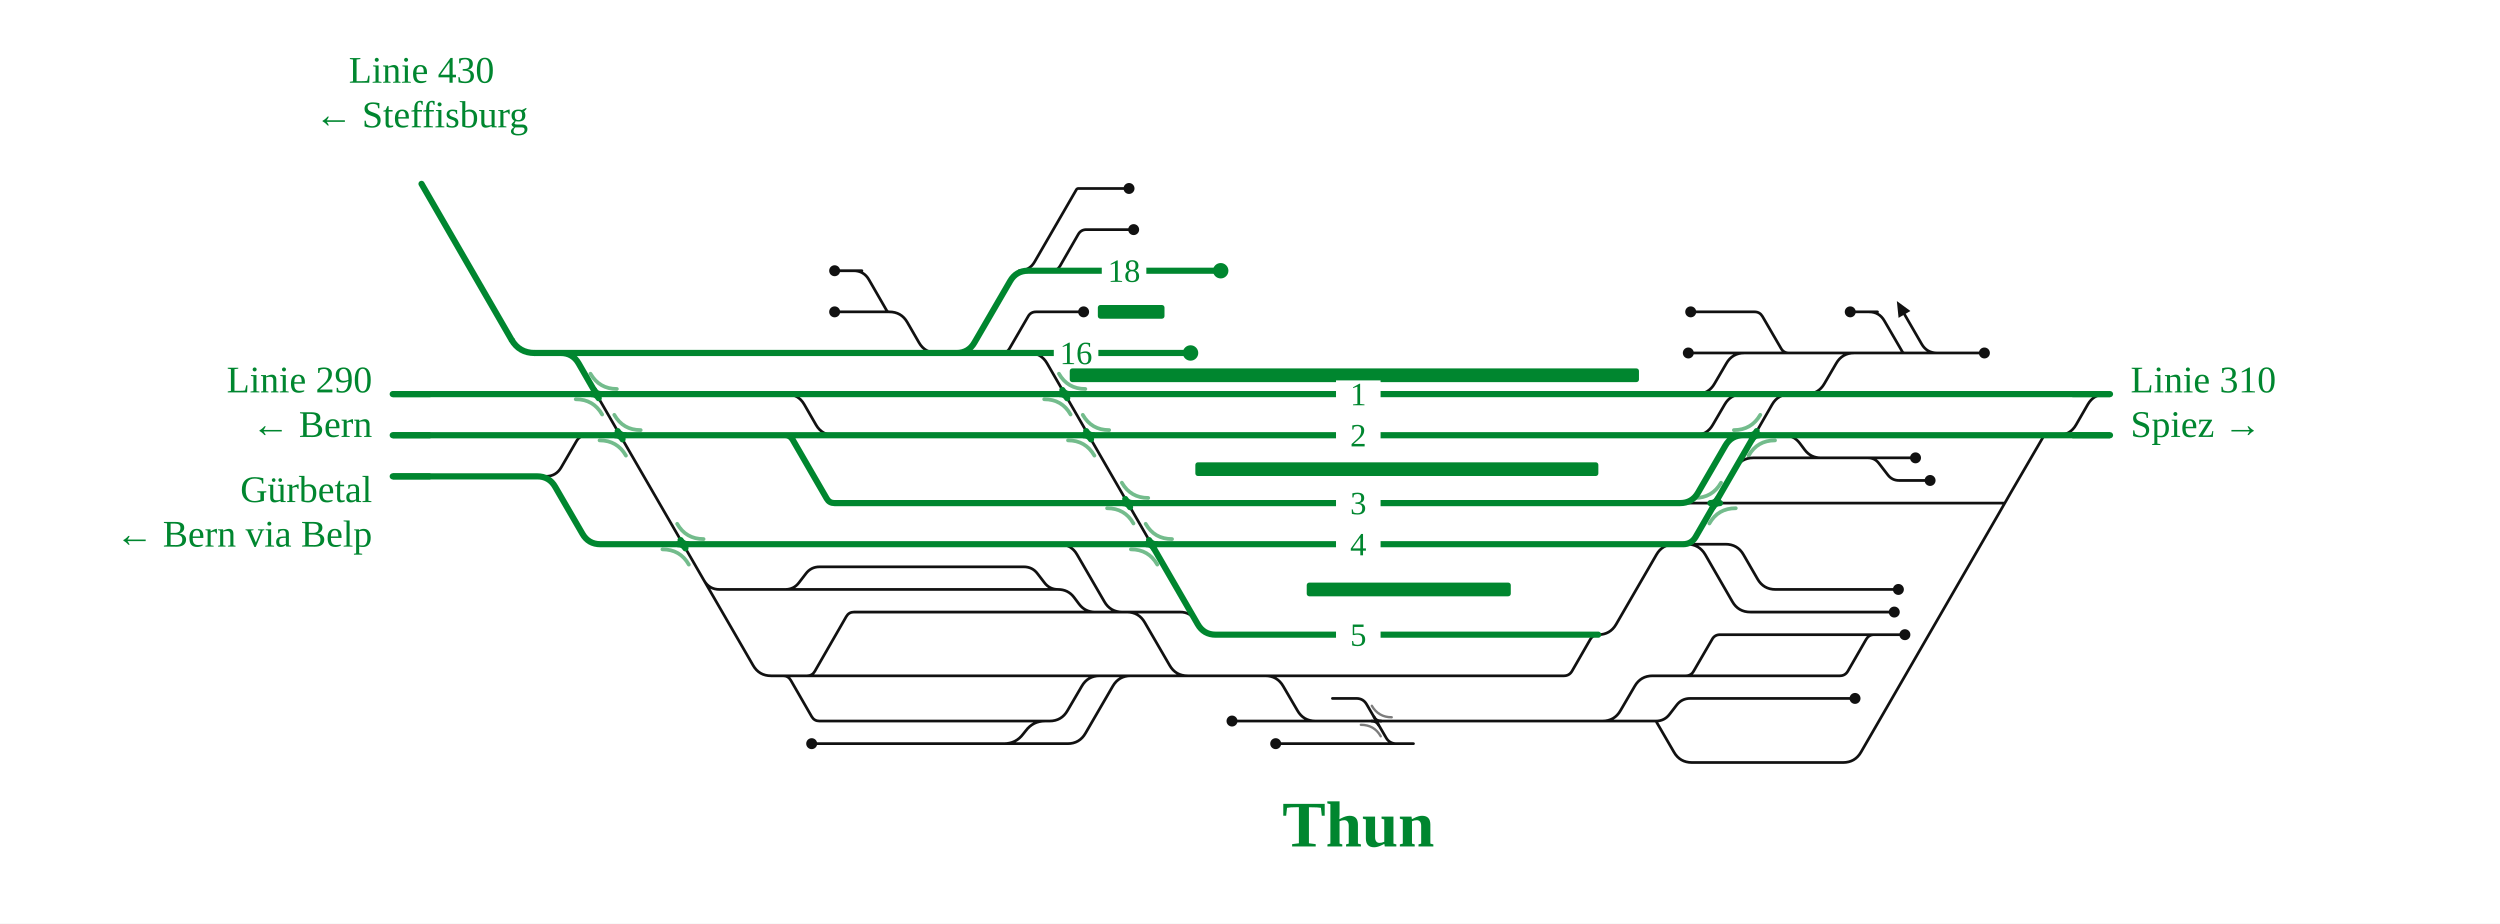
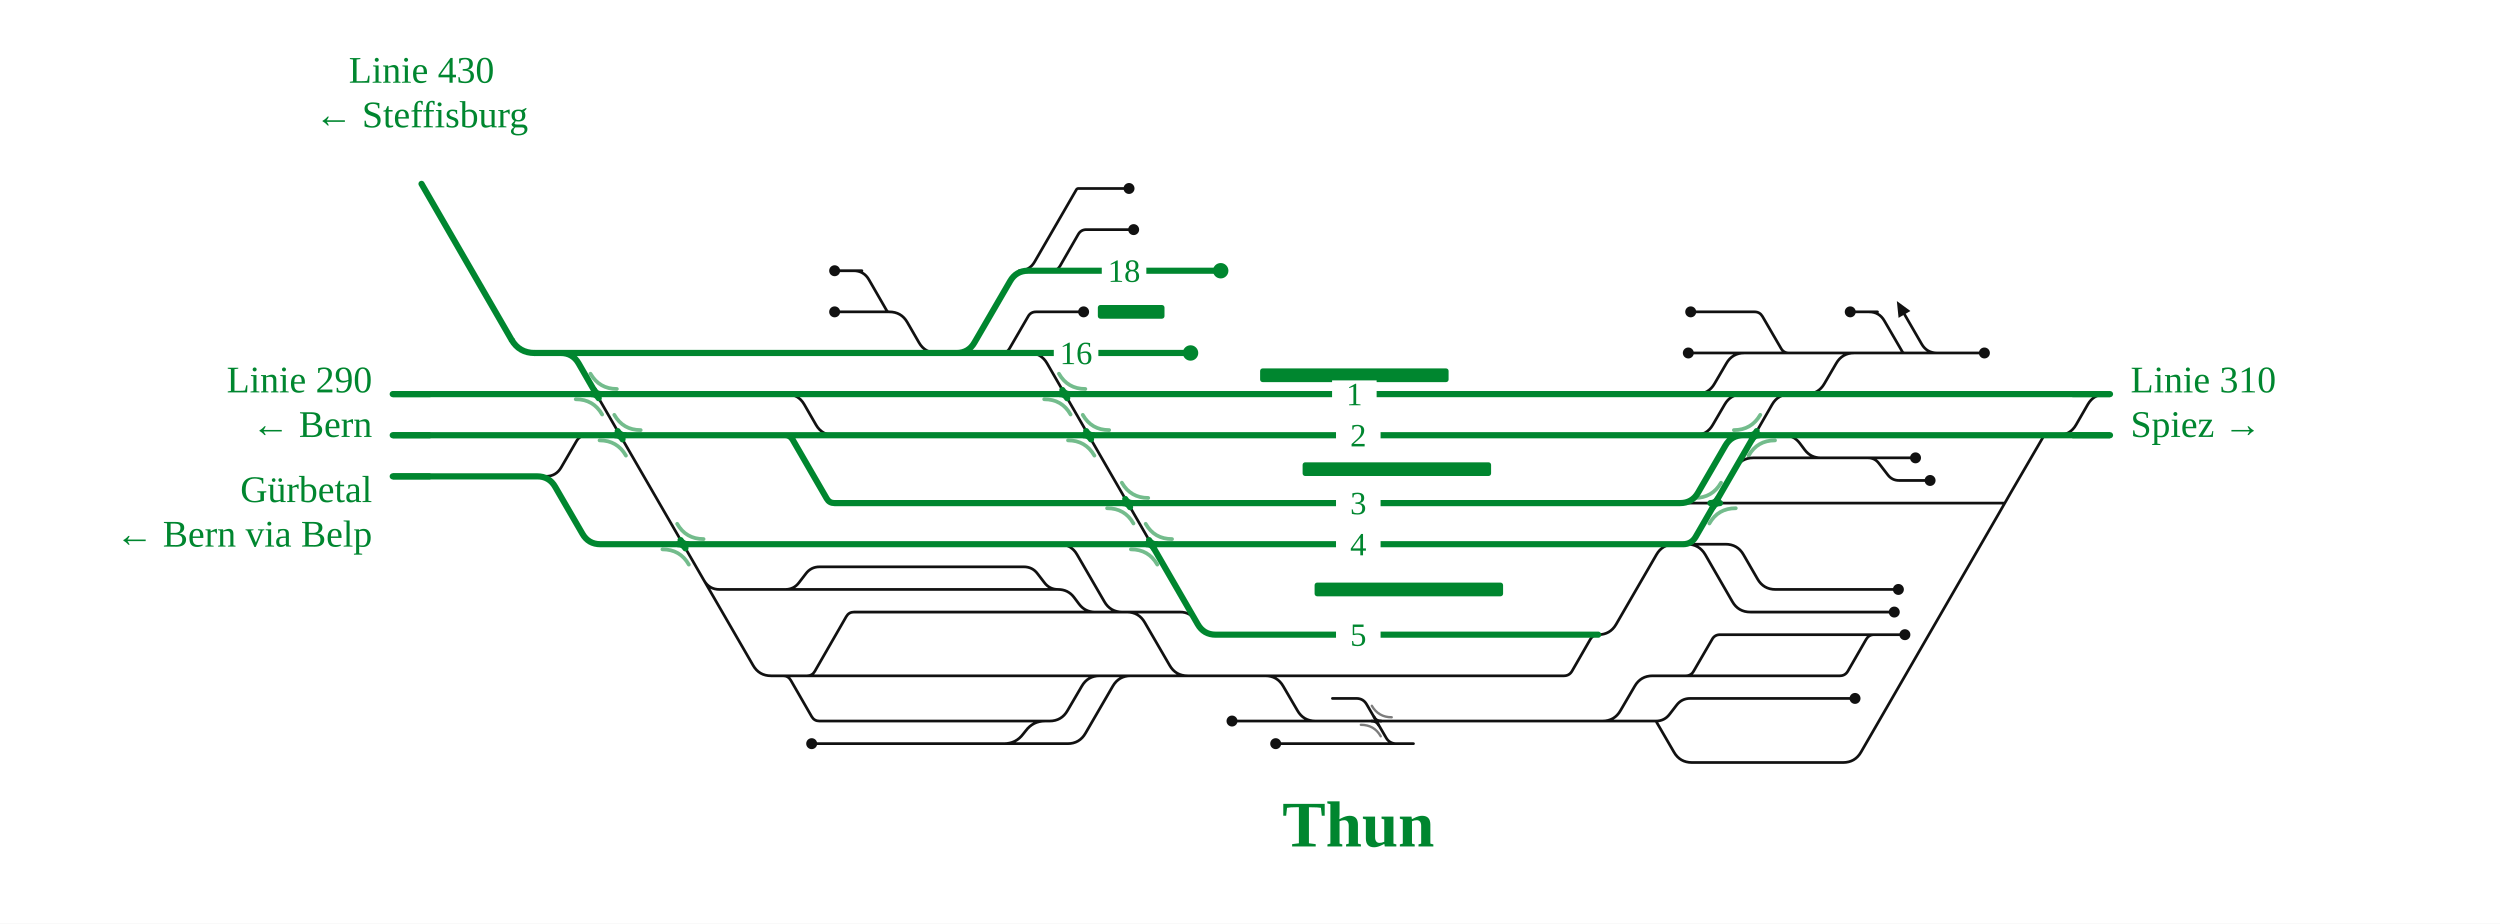
<svg xmlns="http://www.w3.org/2000/svg" viewBox="0 0 1459 539" width="1459" height="539" font-family="Fira Sans, Source Sans 3, Helvetica, Arial, sans-serif">
  <rect width="100%" height="100%" fill="#fff" />
  <g fill="none" stroke-linecap="round" stroke-linejoin="round">
    <path d="M1090.1,267.2H1117.9 M609.9,420.8H612.5Q619.5,420.8 623.0,414.7L631.3,400.5Q634.8,394.4 641.8,394.4H641.8 M641.8,394.4H660.1 M660.1,394.4H693.1 M693.1,394.4H738.4 M738.4,394.4H738.4Q745.4,394.4 748.9,400.5L757.2,414.7Q760.7,420.8 767.7,420.8H767.7 M767.7,420.8H803.2 M458.9,230.0H458.9Q465.9,230.0 469.4,236.1L476.2,247.9Q479.7,254.0 486.7,254.0H486.7 M487.1,182.0H519.0 M471.0,394.4H641.8 M458.3,344.0H458.3Q463.3,344.0 466.3,340.0L470.3,334.8Q473.3,330.8 478.3,330.8H478.3M478.3,330.8H597.5M597.5,330.8H597.5Q602.5,330.8 605.5,334.8L609.5,340.0Q612.5,344.0 617.5,344.0H617.5 M487.1,158.0H503.0M498.1,158.0Q504.1,158.0 507.1,163.2L517.4,181.1Q517.9,182.0 519.0,182.0H519.0 M471.0,394.4H471.0Q474.0,394.4 475.5,391.8L493.9,359.8Q495.4,357.2 498.4,357.2H498.4M498.4,357.2H639.1 M458.3,344.0H617.5 M613.8,434.0H623.0Q630.0,434.0 633.5,427.9L649.4,400.5Q652.9,394.4 659.9,394.4H660.1 M583.2,434.0H613.8 M557.9,434.0H583.2 M473.7,434.0H557.9 M583.2,434.0H585.9Q592.9,434.0 597.1,428.4L598.7,426.4Q602.9,420.8 609.9,420.8H609.9 M657.6,357.2H657.6Q664.6,357.2 668.1,363.3L682.6,388.3Q686.1,394.4 693.1,394.4H693.1 M618.1,317.6H618.1Q625.1,317.6 628.6,323.7L644.5,351.1Q648.0,357.2 655.0,357.2H655.0 M584.6,206.0H584.6Q587.7,206.0 589.2,203.3L600.0,184.7Q601.5,182.0 604.6,182.0H604.6M604.6,182.0H632.4 M594.8,158.0Q600.8,158.0 603.8,152.8L628.1,110.8Q628.5,110.0 629.4,110.0H629.4M629.4,110.0H658.9 M1112.5,206.0L1112.5,206.0 M1130.5,206.0Q1124.5,206.0 1121.5,200.8L1111.5,183.5 M1054.2,230.0H1054.2Q1061.2,230.0 1064.7,223.9L1071.6,212.1Q1075.1,206.0 1082.1,206.0H1082.1 M989.1,254.0H989.1Q996.1,254.0 999.6,247.9L1006.5,236.1Q1010.0,230.0 1017.0,230.0H1020.1 M1112.5,206.0H1158.1 M744.5,434.0H824.9 M719.0,420.8H767.7 M766.1,394.4H912.7M912.7,394.4H912.7Q915.8,394.4 917.4,391.7L928.1,373.1Q929.7,370.4 932.7,370.4H932.7 M985.3,206.0H1018.0 M986.7,182.0H1024.0M1024.0,182.0H1024.0Q1027.0,182.0 1028.6,184.7L1039.4,203.3Q1040.9,206.0 1044.0,206.0H1044.0 M1079.8,182.0H1095.7M1090.7,182.0Q1096.7,182.0 1099.7,187.2L1110.1,205.1Q1110.6,206.0 1111.6,206.0H1111.6 M1111.6,206.0H1112.5 M1082.1,206.0H1111.6 M1201.1,254.0H1201.1Q1208.1,254.0 1211.6,247.9L1218.4,236.1Q1221.9,230.0 1228.9,230.0H1228.9 M1001.0,293.6H1170.0 M984.6,317.6H984.6Q991.6,317.6 995.2,323.7L1011.0,351.1Q1014.5,357.2 1021.5,357.2H1105.5 M966.4,420.8H966.4Q971.4,420.8 974.4,416.8L978.4,411.6Q981.4,407.6 986.4,407.6H986.4M986.4,407.6H1082.6 M983.8,394.4H983.8Q986.9,394.4 988.4,391.7L999.2,373.1Q1000.7,370.4 1003.8,370.4H1003.8M1003.8,370.4H1093.7 M1090.1,267.2H1090.1Q1094.2,267.2 1096.6,270.5L1101.7,277.1Q1104.2,280.4 1108.3,280.4H1108.3M1108.3,280.4H1126.4 M1083.5,344.0H1107.9 M614.0,158.0H614.0Q617.0,158.0 618.6,155.3L629.3,136.7Q630.9,134.0 634.0,134.0H634.0M634.0,134.0H661.6 M1041.0,254.0H1041.0Q1046.8,254.0 1050.3,258.6L1053.3,262.6Q1056.8,267.2 1062.6,267.2H1062.6 M983.8,394.4H1073.7M1073.7,394.4H1073.7Q1076.8,394.4 1078.4,391.7L1089.1,373.1Q1090.7,370.4 1093.7,370.4H1093.7 M803.2,420.8H928.2 M519.0,182.0H519.0Q526.0,182.0 529.5,188.1L536.3,199.9Q539.8,206.0 546.8,206.0H546.8 M617.5,344.0H617.5Q623.3,344.0 626.8,348.6L629.8,352.6Q633.3,357.2 639.1,357.2H639.1 M410.9,338.8Q413.9,344.0 419.9,344.0H458.3 M639.1,357.2H655.0 M655.0,357.2H657.6 M657.6,357.2H688.8Q694.8,357.2 697.8,362.4 M457.0,394.4L471.0,394.4 M457.0,394.4H457.0Q460.0,394.4 461.5,397.0L473.7,418.2Q475.2,420.8 478.2,420.8H478.2M478.2,420.8H609.9 M1062.6,267.2H1090.1 M1015.8,267.9L1012.7,273.3Q1016.2,267.2 1023.2,267.2H1062.6 M980.5,293.6H1001.0 M1093.7,370.4H1111.7 M928.2,420.8H966.4 M932.7,370.4H932.7Q939.7,370.4 943.2,364.3L966.7,323.7Q970.2,317.6 977.2,317.6H977.2 M990.1,230.0H990.1Q997.1,230.0 1000.6,223.9L1007.5,212.1Q1011.0,206.0 1018.0,206.0H1018.0 M1018.0,206.0H1044.0 M1044.0,206.0H1082.1 M738.4,394.4L752.4,394.4 M752.4,394.4H766.1 M556.6,206.0L600.6,206.0Q607.6,206.0 611.1,212.1L672.0,317.6 M348.0,230.0L439.5,388.3Q443.0,394.4 450.0,394.4L457.0,394.4 M1023.9,254.0L1034.2,236.1Q1037.7,230.0 1044.7,230.0L1051.7,230.0 M312.5,278.0L318.5,278.0Q324.5,278.0 327.5,272.8L336.4,257.5Q338.4,254.0 342.4,254.0L346.4,254.0 M777.6,407.6L791.6,407.6Q795.6,407.6 797.6,411.1L808.9,430.5Q810.9,434.0 814.9,434.0L818.9,434.0 M928.2,420.8L935.2,420.8Q942.2,420.8 945.7,414.7L954.0,400.5Q957.5,394.4 964.5,394.4L983.8,394.4 M1193.0,254.0L1173.5,287.5Q1170.0,293.6 1166.5,299.7L1086.1,438.9Q1082.6,445.0 1075.6,445.0L987.4,445.0Q980.4,445.0 976.9,438.9L966.4,420.8 M989.0,317.6L1007.0,317.6Q1014.0,317.6 1017.5,323.7L1025.7,337.9Q1029.2,344.0 1036.2,344.0L1083.5,344.0" stroke="#111" stroke-width="1.6" />
    <path d="M800.5,420.8Q803.2,420.8 804.6,423.2" fill="none" stroke="#111" stroke-width="1.6" stroke-linecap="round" />
    <path d="M806.0,420.8Q803.2,420.8 801.9,418.4" fill="none" stroke="#111" stroke-width="1.6" stroke-linecap="round" />
    <path d="M1201.1,254.0H1231.4 M1193.0,254.0H1201.1 M1041.0,254.0H1193.0 M1023.9,254.0H1041.0 M1019.7,254.0H1023.9 M458.1,254.0H486.7 M744.5,370.4H932.7 M584.6,206.0H694.8 M458.9,230.0H586.0 M904.6,317.6H977.2 M312.0,206.0H546.8 M1020.1,230.0H1051.7 M458.1,254.0H458.1Q461.1,254.0 462.6,256.6L482.5,291.0Q484.0,293.6 487.0,293.6H487.0M487.0,293.6H658.1 M613.8,254.0H655.1 M614.0,158.0H712.4 M1054.2,230.0H1231.4 M1051.7,230.0H1054.2 M772.8,317.6H904.6 M989.1,254.0H1019.7 M773.5,230.0H985.3 M773.0,293.6H980.5 M655.1,254.0H773.4 M586.0,230.0H773.5 M229.2,254.0H256.1 M486.7,254.0H613.8 M229.2,230.0H255.9 M990.1,230.0H1020.1 M985.3,230.0H990.1 M773.4,254.0H989.1 M546.8,206.0H556.6 M658.1,293.6H773.0 M471.4,317.6H618.1 M618.1,317.6H686.0 M980.5,293.6H980.5Q987.5,293.6 991.0,287.5L1006.9,260.1Q1010.4,254.0 1017.4,254.0H1019.7 M398.6,317.6H471.4 M556.6,206.0H558.2 M558.2,206.0H584.6 M600.0,158.0L614.0,158.0 M558.2,206.0H558.2Q565.2,206.0 568.7,199.9L589.5,164.1Q593.0,158.0 600.0,158.0H600.0 M686.0,317.6H772.8 M347.9,230.0H458.9 M256.1,254.0H358.5 M361.9,254.0H458.1 M358.5,254.0H361.9 M255.9,230.0H347.9  M672.0,317.6L699.0,364.3Q702.5,370.4 709.5,370.4L744.5,370.4 M312.0,206.0L327.2,206.0Q334.2,206.0 337.7,212.1L348.0,230.0 M977.2,317.6L982.2,317.6Q987.1,317.6 989.6,313.3L1023.9,254.0 M229.2,278.0L313.5,278.0Q320.5,278.0 324.0,284.1L339.9,311.5Q343.4,317.6 350.4,317.6L398.6,317.6" stroke="#00862f" stroke-width="3.6" />
    <path d="M359.1,254.0Q361.9,254.0 363.3,256.4" fill="none" stroke="#00862f" stroke-width="3.6" stroke-linecap="round" />
    <path d="M364.7,254.0Q361.9,254.0 360.5,251.6" fill="none" stroke="#00862f" stroke-width="3.6" stroke-linecap="round" />
    <path d="M1021.1,254.0Q1023.9,254.0 1025.2,251.6" fill="none" stroke="#00862f" stroke-width="3.6" stroke-linecap="round" />
    <path d="M1026.6,254.0Q1023.9,254.0 1022.5,256.4" fill="none" stroke="#00862f" stroke-width="3.6" stroke-linecap="round" />
    <path d="M345.3,230.0Q348.0,230.0 349.4,232.4" fill="none" stroke="#00862f" stroke-width="3.6" stroke-linecap="round" />
    <path d="M350.8,230.0Q348.0,230.0 346.7,227.6" fill="none" stroke="#00862f" stroke-width="3.6" stroke-linecap="round" />
    <path d="M669.2,317.6Q672.0,317.6 673.4,320.0" fill="none" stroke="#00862f" stroke-width="3.6" stroke-linecap="round" />
    <path d="M674.8,317.6Q672.0,317.6 670.6,315.2" fill="none" stroke="#00862f" stroke-width="3.6" stroke-linecap="round" />
    <path d="M655.4,293.6Q658.1,293.6 659.5,296.0" fill="none" stroke="#00862f" stroke-width="3.6" stroke-linecap="round" />
    <path d="M660.9,293.6Q658.1,293.6 656.7,291.2" fill="none" stroke="#00862f" stroke-width="3.6" stroke-linecap="round" />
    <path d="M632.5,254.0Q635.3,254.0 636.7,256.4" fill="none" stroke="#00862f" stroke-width="3.6" stroke-linecap="round" />
    <path d="M638.0,254.0Q635.3,254.0 633.9,251.6" fill="none" stroke="#00862f" stroke-width="3.6" stroke-linecap="round" />
    <path d="M618.6,230.0Q621.4,230.0 622.8,232.4" fill="none" stroke="#00862f" stroke-width="3.6" stroke-linecap="round" />
    <path d="M624.2,230.0Q621.4,230.0 620.0,227.6" fill="none" stroke="#00862f" stroke-width="3.6" stroke-linecap="round" />
    <path d="M395.8,317.6Q398.6,317.6 400.0,320.0" fill="none" stroke="#00862f" stroke-width="3.6" stroke-linecap="round" />
    <path d="M401.4,317.6Q398.6,317.6 397.2,315.2" fill="none" stroke="#00862f" stroke-width="3.6" stroke-linecap="round" />
    <path d="M998.2,293.6Q1001.0,293.6 1002.4,291.2" fill="none" stroke="#00862f" stroke-width="3.6" stroke-linecap="round" />
    <path d="M1003.8,293.6Q1001.0,293.6 999.6,296.0" fill="none" stroke="#00862f" stroke-width="3.6" stroke-linecap="round" />
  </g>
  <rect x="640.7" y="178.0" width="38.9" height="8" rx="1.5" fill="#00862f" />
-   <rect x="624.3" y="215.0" width="332.2" height="8" rx="1.5" fill="#00862f" />
-   <rect x="697.6" y="269.8" width="235.2" height="8" rx="1.5" fill="#00862f" />
-   <rect x="762.6" y="340.0" width="119.1" height="8" rx="1.5" fill="#00862f" />
+   <rect x="735.4" y="215.0" width="110.0" height="8" rx="1.5" fill="#00862f" />
+   <rect x="760.2" y="269.8" width="110.0" height="8" rx="1.5" fill="#00862f" />
+   <rect x="767.2" y="340.0" width="110.0" height="8" rx="1.5" fill="#00862f" />
  <path d="M349.9,257.0Q360.2,257.0 365.3,265.9" fill="none" stroke="#00862f" stroke-opacity="0.55" stroke-width="2.2" stroke-linecap="round" />
  <path d="M373.9,251.0Q363.6,251.0 358.5,242.1" fill="none" stroke="#00862f" stroke-opacity="0.55" stroke-width="2.2" stroke-linecap="round" />
  <path d="M1011.9,251.0Q1022.1,251.0 1027.3,242.1" fill="none" stroke="#00862f" stroke-opacity="0.55" stroke-width="2.2" stroke-linecap="round" />
  <path d="M1035.9,257.0Q1025.6,257.0 1020.5,265.9" fill="none" stroke="#00862f" stroke-opacity="0.55" stroke-width="2.2" stroke-linecap="round" />
  <path d="M336.0,233.0Q346.3,233.0 351.4,241.9" fill="none" stroke="#00862f" stroke-opacity="0.55" stroke-width="2.2" stroke-linecap="round" />
  <path d="M360.0,227.0Q349.8,227.0 344.6,218.1" fill="none" stroke="#00862f" stroke-opacity="0.55" stroke-width="2.2" stroke-linecap="round" />
  <path d="M660.0,320.6Q670.3,320.6 675.4,329.5" fill="none" stroke="#00862f" stroke-opacity="0.55" stroke-width="2.2" stroke-linecap="round" />
  <path d="M684.0,314.6Q673.7,314.6 668.6,305.7" fill="none" stroke="#00862f" stroke-opacity="0.55" stroke-width="2.2" stroke-linecap="round" />
  <path d="M646.1,296.6Q656.4,296.6 661.5,305.5" fill="none" stroke="#00862f" stroke-opacity="0.55" stroke-width="2.2" stroke-linecap="round" />
  <path d="M670.1,290.6Q659.9,290.6 654.7,281.7" fill="none" stroke="#00862f" stroke-opacity="0.55" stroke-width="2.2" stroke-linecap="round" />
  <path d="M623.3,257.0Q633.5,257.0 638.7,265.9" fill="none" stroke="#00862f" stroke-opacity="0.55" stroke-width="2.2" stroke-linecap="round" />
  <path d="M647.3,251.0Q637.0,251.0 631.9,242.1" fill="none" stroke="#00862f" stroke-opacity="0.55" stroke-width="2.2" stroke-linecap="round" />
  <path d="M609.4,233.0Q619.7,233.0 624.8,241.9" fill="none" stroke="#00862f" stroke-opacity="0.55" stroke-width="2.2" stroke-linecap="round" />
  <path d="M633.4,227.0Q623.1,227.0 618.0,218.1" fill="none" stroke="#00862f" stroke-opacity="0.55" stroke-width="2.2" stroke-linecap="round" />
  <path d="M386.6,320.6Q396.9,320.6 402.0,329.5" fill="none" stroke="#00862f" stroke-opacity="0.55" stroke-width="2.2" stroke-linecap="round" />
  <path d="M410.6,314.6Q400.3,314.6 395.2,305.7" fill="none" stroke="#00862f" stroke-opacity="0.55" stroke-width="2.2" stroke-linecap="round" />
  <path d="M794.2,423.0Q802.0,423.0 805.8,429.7" fill="none" stroke="#111" stroke-opacity="0.55" stroke-width="1.4" stroke-linecap="round" />
  <path d="M812.2,418.6Q804.5,418.6 800.6,411.9" fill="none" stroke="#111" stroke-opacity="0.55" stroke-width="1.4" stroke-linecap="round" />
  <path d="M989.0,290.6Q999.3,290.6 1004.4,281.7" fill="none" stroke="#00862f" stroke-opacity="0.55" stroke-width="2.2" stroke-linecap="round" />
  <path d="M1013.0,296.6Q1002.7,296.6 997.6,305.5" fill="none" stroke="#00862f" stroke-opacity="0.55" stroke-width="2.2" stroke-linecap="round" />
  <circle cx="1117.9" cy="267.2" r="3.2" fill="#111" />
  <circle cx="694.8" cy="206.0" r="4.5" fill="#00862f" />
  <circle cx="487.1" cy="182.0" r="3.2" fill="#111" />
  <circle cx="487.1" cy="158.0" r="3.2" fill="#111" />
  <circle cx="473.7" cy="434.0" r="3.2" fill="#111" />
  <circle cx="632.4" cy="182.0" r="3.2" fill="#111" />
  <circle cx="658.9" cy="110.0" r="3.2" fill="#111" />
  <circle cx="712.4" cy="158.0" r="4.5" fill="#00862f" />
  <circle cx="1158.1" cy="206.0" r="3.2" fill="#111" />
  <circle cx="744.5" cy="434.0" r="3.2" fill="#111" />
  <circle cx="719.0" cy="420.8" r="3.2" fill="#111" />
  <circle cx="985.3" cy="206.0" r="3.2" fill="#111" />
  <circle cx="986.7" cy="182.0" r="3.2" fill="#111" />
  <circle cx="1079.8" cy="182.0" r="3.2" fill="#111" />
  <circle cx="1105.5" cy="357.2" r="3.2" fill="#111" />
  <circle cx="1082.6" cy="407.6" r="3.2" fill="#111" />
  <circle cx="1126.4" cy="280.4" r="3.2" fill="#111" />
  <circle cx="1107.9" cy="344.0" r="3.2" fill="#111" />
  <circle cx="661.6" cy="134.0" r="3.2" fill="#111" />
  <circle cx="1111.7" cy="370.4" r="3.2" fill="#111" />
  <path d="M1107.0,175.7L1114.9,181.5L1108.0,185.5Z" fill="#111" />
  <rect x="779.7" y="246.0" width="26" height="16" fill="#fff" />
  <text x="792.7" y="260.5" font-size="19" text-anchor="middle" fill="#00862f">2</text>
  <rect x="779.7" y="362.4" width="26" height="16" fill="#fff" />
  <text x="792.7" y="376.9" font-size="19" text-anchor="middle" fill="#00862f">5</text>
  <rect x="615.0" y="198.0" width="26" height="16" fill="#fff" />
  <text x="628.0" y="212.5" font-size="19" text-anchor="middle" fill="#00862f">16</text>
-   <rect x="779.7" y="222.0" width="26" height="16" fill="#fff" />
-   <text x="792.7" y="236.5" font-size="19" text-anchor="middle" fill="#00862f">1</text>
+   <rect x="777.4" y="222.0" width="26" height="16" fill="#fff" />
+   <text x="790.4" y="236.5" font-size="19" text-anchor="middle" fill="#00862f">1</text>
  <rect x="779.7" y="309.6" width="26" height="16" fill="#fff" />
  <text x="792.7" y="324.1" font-size="19" text-anchor="middle" fill="#00862f">4</text>
  <rect x="779.7" y="285.6" width="26" height="16" fill="#fff" />
  <text x="792.7" y="300.1" font-size="19" text-anchor="middle" fill="#00862f">3</text>
  <rect x="643.0" y="150.0" width="26" height="16" fill="#fff" />
  <text x="656.0" y="164.5" font-size="19" text-anchor="middle" fill="#00862f">18</text>
  <path d="M1209.4,254.0H1231.4" stroke="#00862f" stroke-width="3.6" fill="none" />
  <path d="M1209.4,230.0H1231.4" stroke="#00862f" stroke-width="3.6" fill="none" />
  <path d="M251.2,254.0H229.2" stroke="#00862f" stroke-width="3.6" fill="none" />
  <path d="M251.2,278.0H229.2" stroke="#00862f" stroke-width="3.6" fill="none" />
  <path d="M251.2,230.0H229.2" stroke="#00862f" stroke-width="3.6" fill="none" />
  <path d="M312.0,206.0Q303.0,206.0 298.5,198.2" stroke="#00862f" stroke-width="3.6" fill="none" />
  <path d="M298.5,198.2L298.5,198.2L246.0,107.3" stroke="#00862f" stroke-width="3.6" stroke-linecap="round" fill="none" />
  <text x="1243.4" y="229.0" font-size="22" text-anchor="start" fill="#00862f">Linie 310</text>
  <text x="1243.4" y="255.0" font-size="22" text-anchor="start" fill="#00862f">Spiez →</text>
  <text x="217.2" y="229.0" font-size="22" text-anchor="end" fill="#00862f">Linie 290</text>
  <text x="217.2" y="255.0" font-size="22" text-anchor="end" fill="#00862f">← Bern</text>
  <text x="217.2" y="293.0" font-size="22" text-anchor="end" fill="#00862f">Gürbetal</text>
  <text x="217.2" y="319.0" font-size="22" text-anchor="end" fill="#00862f">← Bern via Belp</text>
  <text x="246.0" y="48.3" font-size="22" text-anchor="middle" fill="#00862f">Linie 430</text>
  <text x="246.0" y="74.3" font-size="22" text-anchor="middle" fill="#00862f">← Steffisburg</text>
  <text x="792.7" y="494.0" font-size="38" font-weight="700" text-anchor="middle" fill="#00862f">Thun</text>
</svg>
